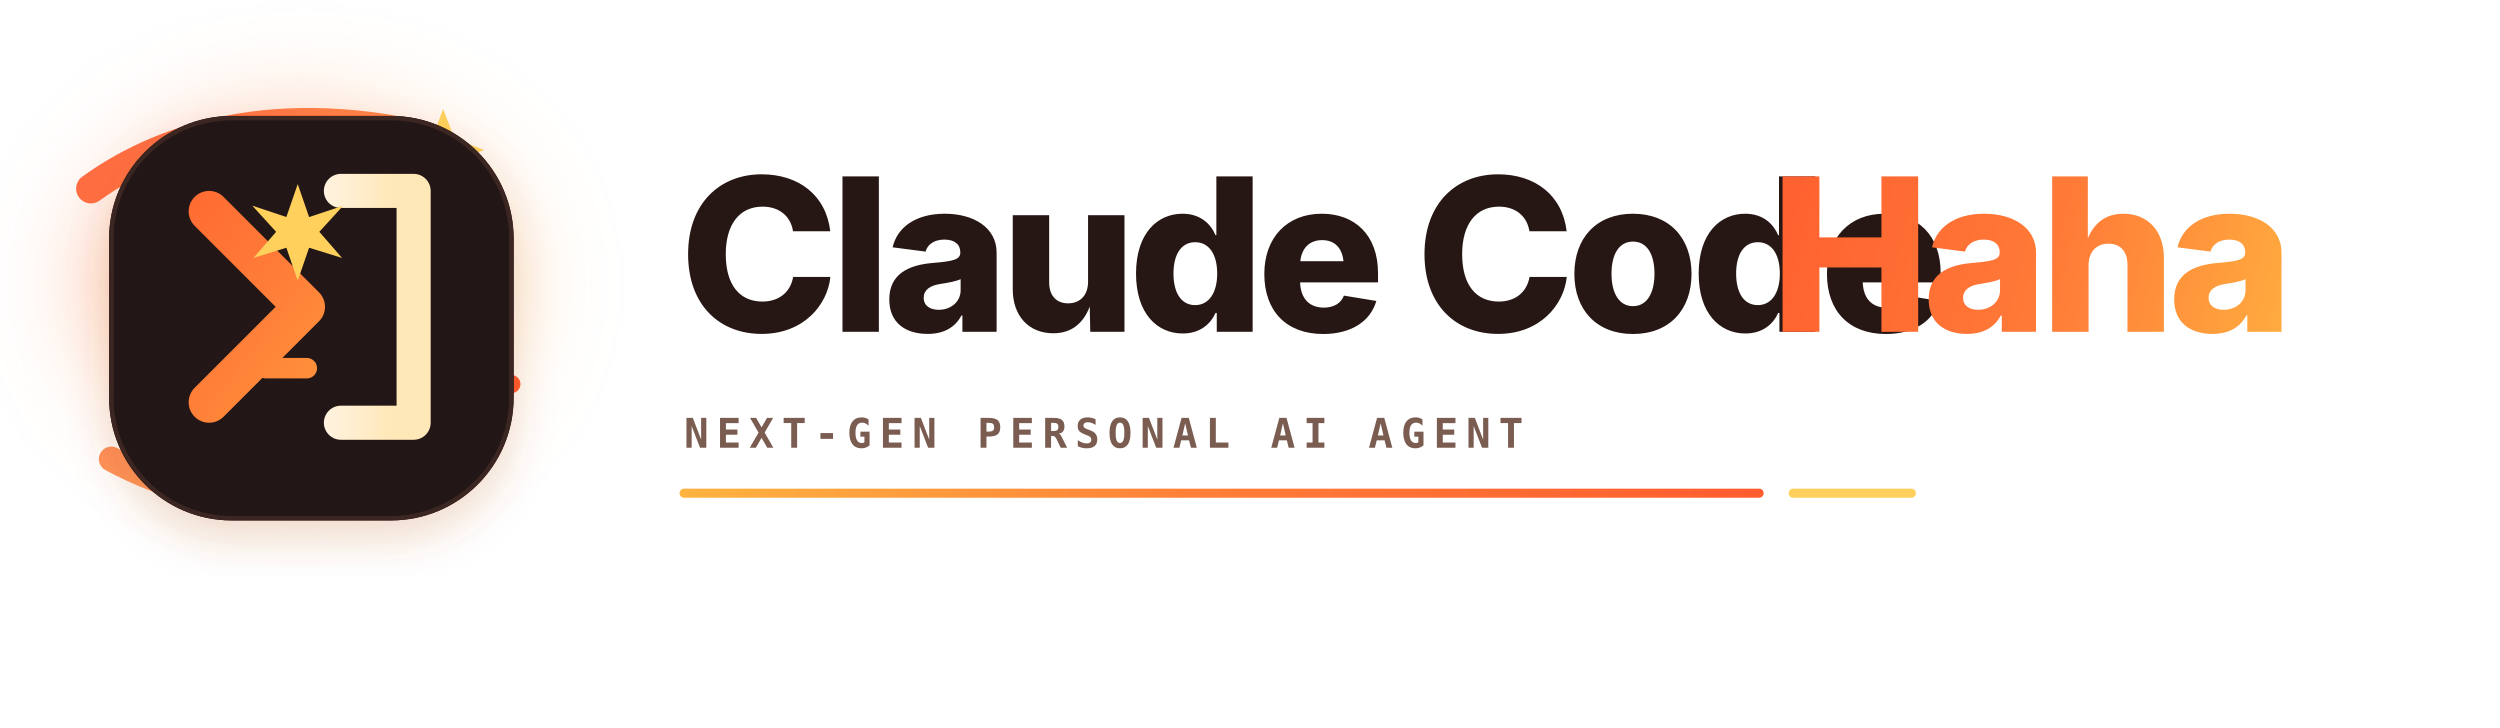
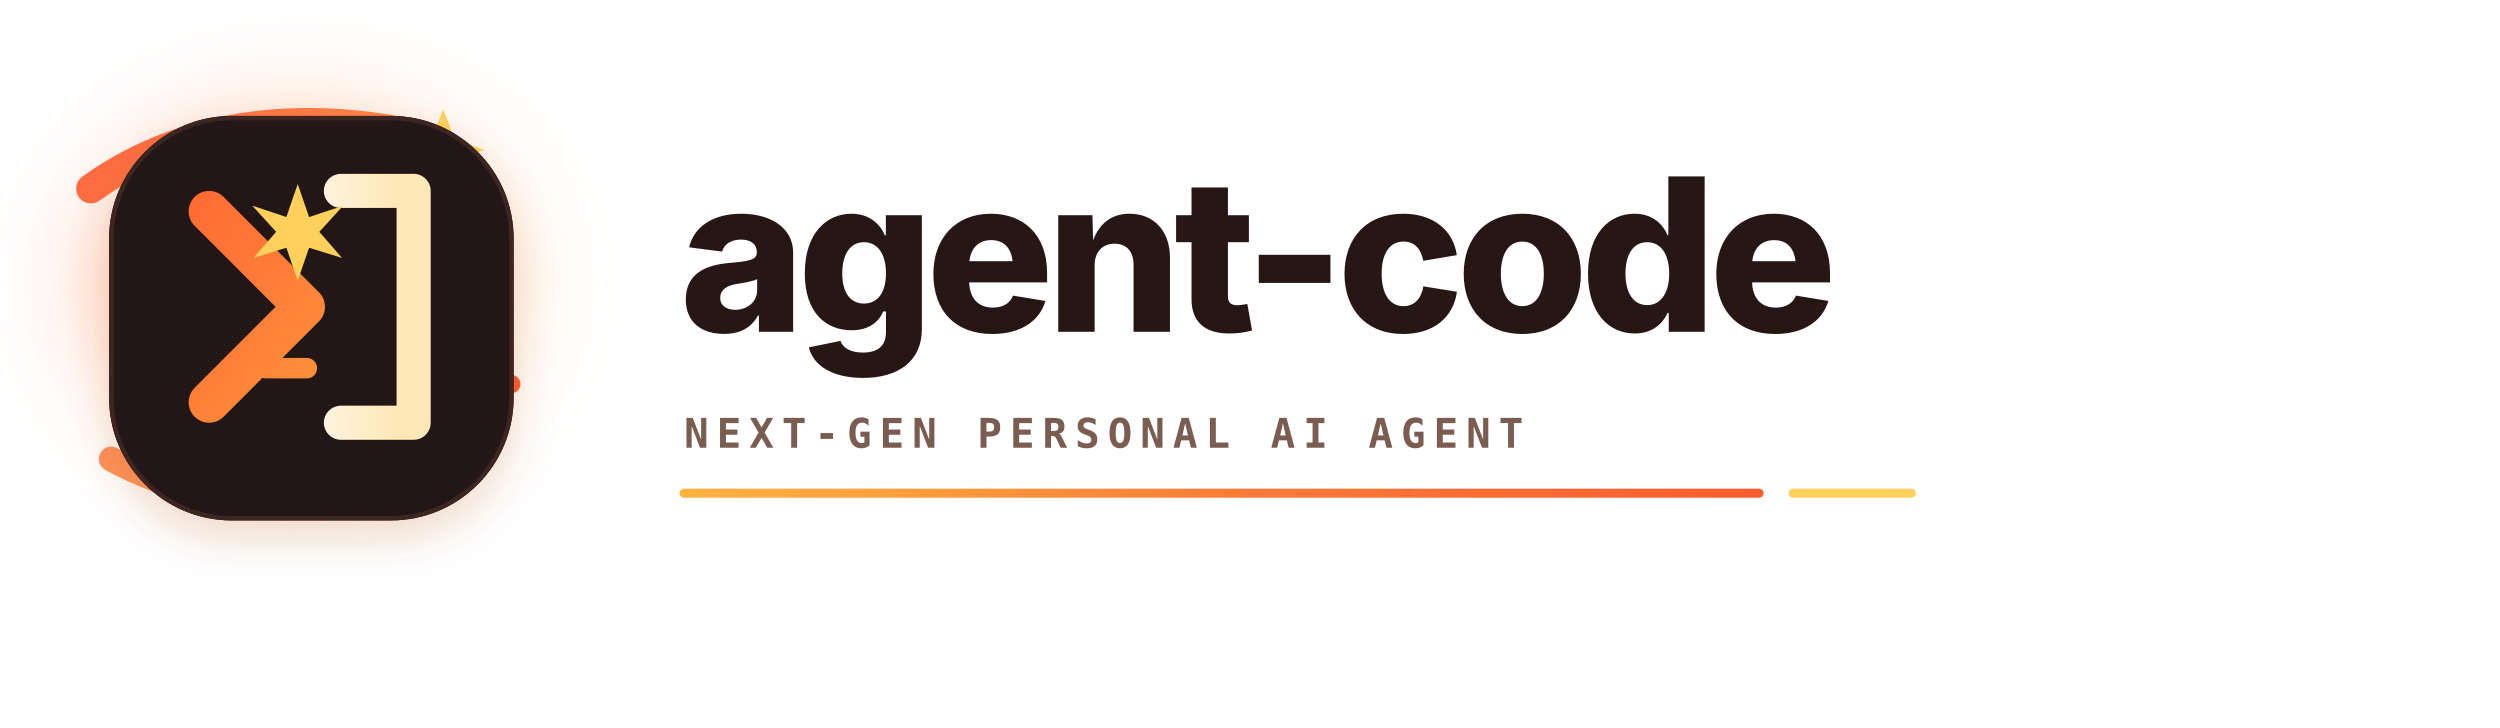
<svg xmlns="http://www.w3.org/2000/svg" width="2200" height="640" viewBox="0 0 2200 640" fill="none">
  <defs>
    <linearGradient id="iconAura" x1="48" y1="70" x2="500" y2="426" gradientUnits="userSpaceOnUse">
      <stop stop-color="#FF5B2E" />
      <stop offset="0.52" stop-color="#FF8A2B" />
      <stop offset="1" stop-color="#FFD15C" />
    </linearGradient>
    <linearGradient id="accentRibbon" x1="86" y1="122" x2="424" y2="384" gradientUnits="userSpaceOnUse">
      <stop stop-color="#FF5B2E" />
      <stop offset="0.46" stop-color="#FF7C38" />
      <stop offset="1" stop-color="#FFB340" />
    </linearGradient>
    <linearGradient id="promptStroke" x1="263" y1="152" x2="345" y2="152" gradientUnits="userSpaceOnUse">
      <stop stop-color="#FFF7EF" />
      <stop offset="1" stop-color="#FFE8B8" />
    </linearGradient>
    <linearGradient id="hahaText" x1="1508" y1="174" x2="2040" y2="308" gradientUnits="userSpaceOnUse">
      <stop stop-color="#FF5B2E" />
      <stop offset="0.55" stop-color="#FF7A37" />
      <stop offset="1" stop-color="#FFB340" />
    </linearGradient>
    <linearGradient id="taglineLine" x1="598" y1="434" x2="1572" y2="434" gradientUnits="userSpaceOnUse">
      <stop stop-color="#FFB340" />
      <stop offset="0.52" stop-color="#FF7A37" />
      <stop offset="1" stop-color="#FF5B2E" />
    </linearGradient>
    <filter id="softBlur" x="-120" y="-120" width="760" height="760" filterUnits="userSpaceOnUse" color-interpolation-filters="sRGB">
      <feGaussianBlur stdDeviation="46" />
    </filter>
    <filter id="tileShadow" x="42" y="44" width="464" height="464" filterUnits="userSpaceOnUse" color-interpolation-filters="sRGB">
      <feDropShadow dx="0" dy="18" stdDeviation="18" flood-color="#B64516" flood-opacity="0.18" />
    </filter>
  </defs>
  <g filter="url(#softBlur)" opacity="0.34">
    <ellipse cx="264" cy="250" rx="188" ry="150" fill="url(#iconAura)" />
  </g>
  <path d="M80 166C152 114 248 96 354 116" stroke="url(#accentRibbon)" stroke-width="26" stroke-linecap="round" opacity="0.9" />
  <path d="M98 404C194 456 318 458 414 410" stroke="url(#accentRibbon)" stroke-width="22" stroke-linecap="round" opacity="0.82" />
  <circle cx="110" cy="286" r="10" fill="#FFD15C" />
  <circle cx="418" cy="166" r="11" fill="#FF7A37" />
  <circle cx="450" cy="338" r="8" fill="#FF5B2E" />
  <path d="M390 96L400 122L426 132L400 142L390 168L380 142L354 132L380 122L390 96Z" fill="#FFD15C" />
  <g filter="url(#tileShadow)">
    <rect x="96" y="102" width="356" height="356" rx="108" fill="#211514" />
    <rect x="98" y="104" width="352" height="352" rx="106" stroke="#3A2522" stroke-width="4" />
  </g>
  <path d="M184 186L268 270L184 354" stroke="url(#accentRibbon)" stroke-width="36" stroke-linecap="round" stroke-linejoin="round" />
  <path d="M300 168H364V372H300" stroke="url(#promptStroke)" stroke-width="30" stroke-linecap="round" stroke-linejoin="round" />
  <path d="M234 324H270" stroke="url(#accentRibbon)" stroke-width="18" stroke-linecap="round" />
  <path d="M262 162L272 191L302 181L281 204L301 227L272 218L262 247L252 218L223 227L243 204L222 181L252 191L262 162Z" fill="#FFD15C" />
  <text x="598" y="292" fill="#271714" font-family="Avenir Next, SF Pro Display, Inter, Helvetica Neue, Arial, sans-serif" font-size="188" font-weight="800" letter-spacing="-7">
-     Claude Code
-   </text>
-   <text x="1558" y="292" fill="url(#hahaText)" font-family="Avenir Next, SF Pro Display, Inter, Helvetica Neue, Arial, sans-serif" font-size="188" font-weight="800" letter-spacing="-7">
-     Haha
+     agent-code
  </text>
  <text x="602" y="394" fill="#7A5C51" font-family="JetBrains Mono, SFMono-Regular, Menlo, monospace" font-size="36" font-weight="700" letter-spacing="7">
    NEXT-GEN PERSONAL AI AGENT
  </text>
  <path d="M602 434H1548" stroke="url(#taglineLine)" stroke-width="8" stroke-linecap="round" />
  <path d="M1578 434H1682" stroke="#FFD15C" stroke-width="8" stroke-linecap="round" />
</svg>
